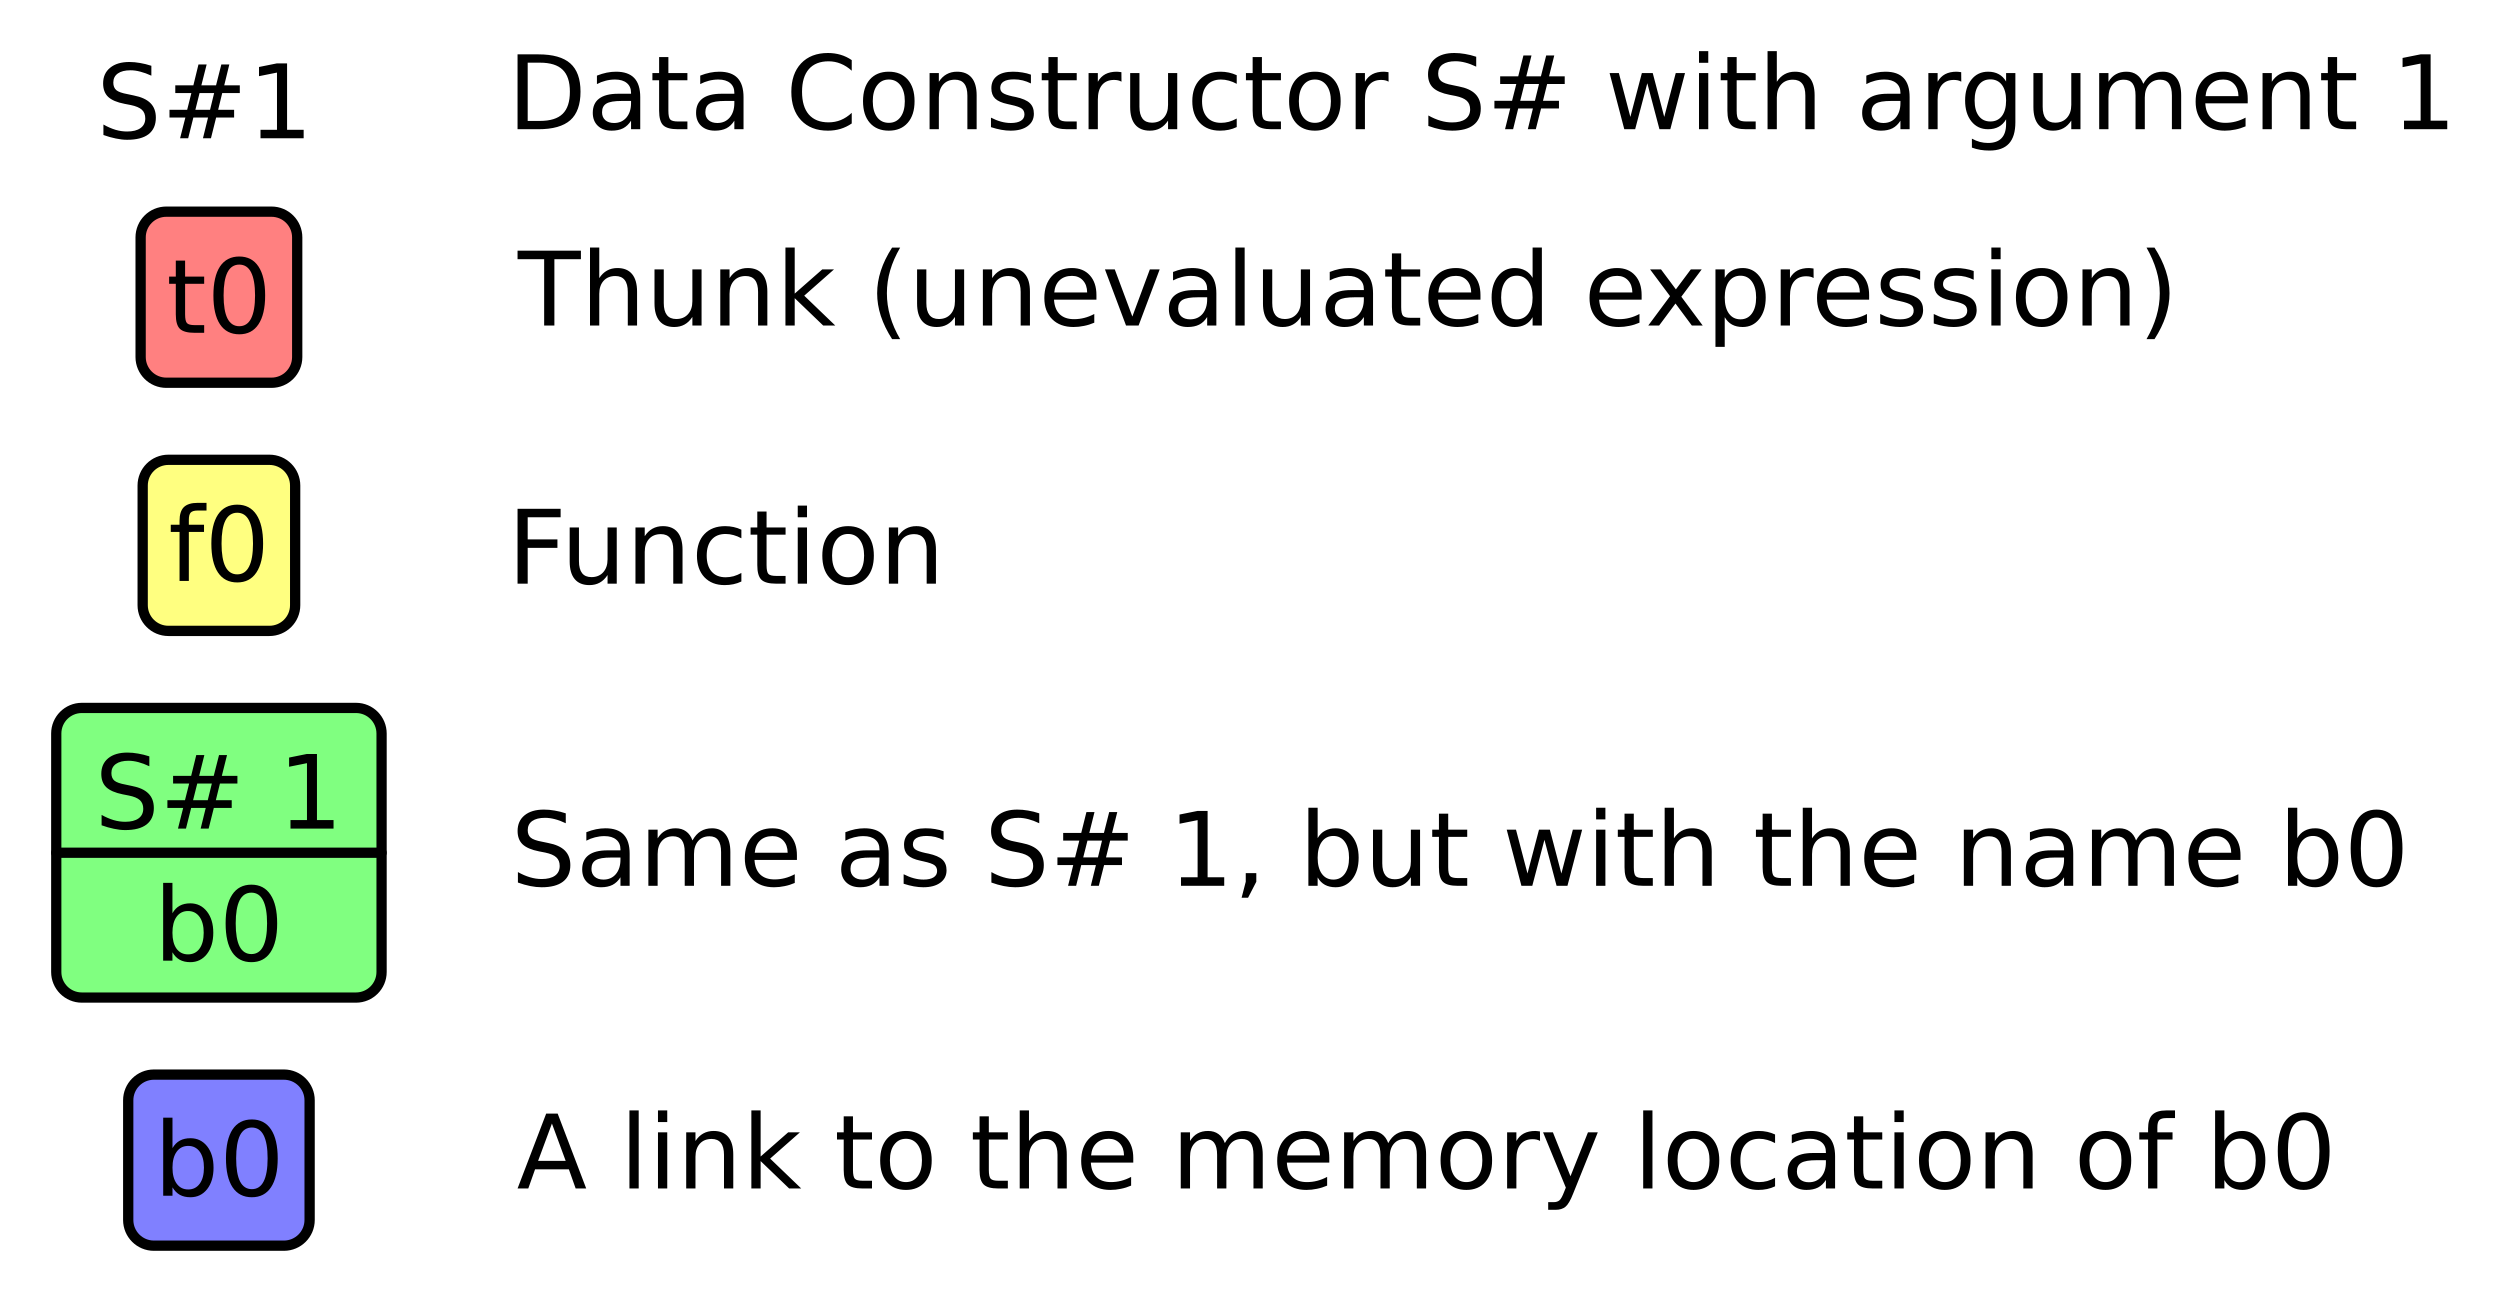
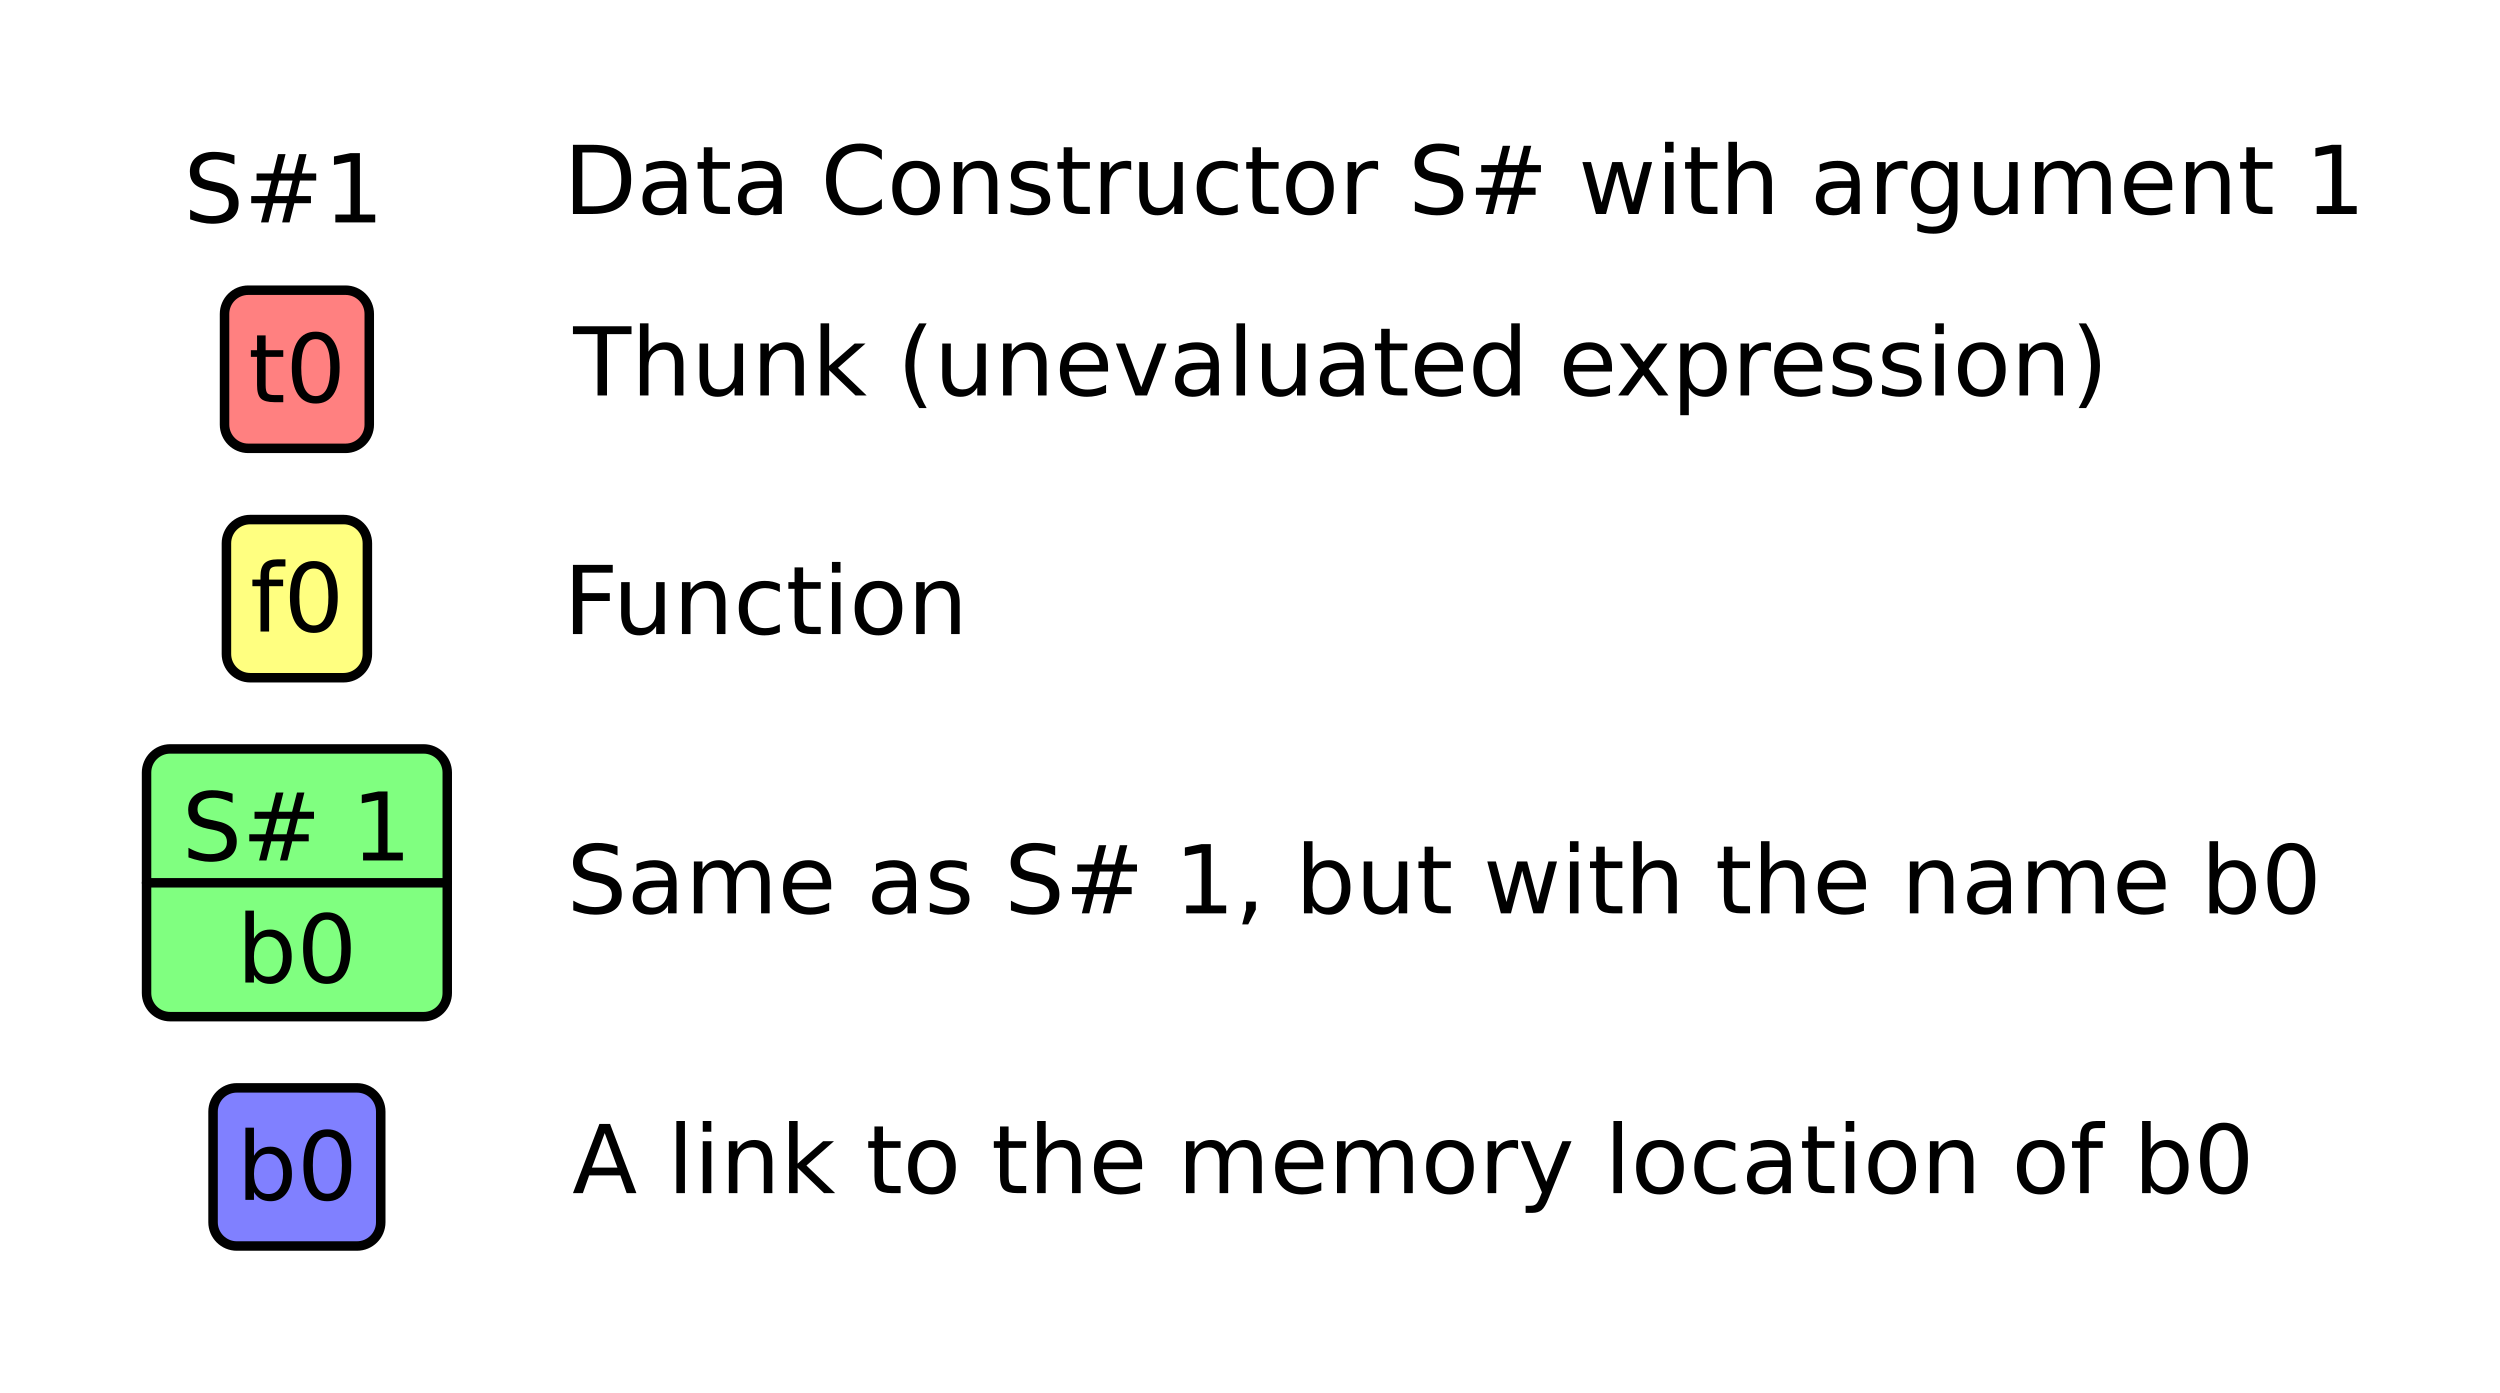
- <svg xmlns="http://www.w3.org/2000/svg" width="488.881" height="254.603" id="svg2" version="1.1">
+ <svg xmlns="http://www.w3.org/2000/svg" width="528.881" height="294.603" id="svg2" version="1.1">
  <defs id="defs4" />
-   <g id="layer1" transform="translate(-246.4756,-63.35042)">
+   <g id="layer1" transform="translate(-226.4756,-43.35042)">
    <g transform="matrix(1.25,0,0,-1.25,256.4757,261.4262)" id="g3012">
      <g id="g3014">
        <path id="path3016" style="fill:#80ff80;fill-opacity:1;fill-rule:nonzero;stroke:#000000;stroke-width:1.602;stroke-linecap:round;stroke-linejoin:miter;stroke-miterlimit:10;stroke-opacity:1;stroke-dasharray:none" d="m 0.801,43.704 0,-37.301 c 0,-2.211 1.793,-4.004 4.004,-4.004 l 42.886,0 c 2.211,0 4.004,1.793 4.004,4.004 l 0,37.301 c 0,2.215 -1.793,4.008 -4.004,4.008 l -42.886,0 c -2.211,0 -4.004,-1.793 -4.004,-4.008 z" />
        <path id="path3018" style="fill:none;stroke:#000000;stroke-width:1.602;stroke-linecap:round;stroke-linejoin:miter;stroke-miterlimit:10;stroke-opacity:1;stroke-dasharray:none" d="m 0.801,25.056 50.894,0" />
        <text xml:space="preserve" style="font-size:16.016px;font-style:normal;font-variant:normal;font-weight:normal;font-stretch:normal;text-align:start;line-height:125%;letter-spacing:0px;word-spacing:0px;text-anchor:start;fill:#000000;fill-opacity:1;stroke:none;font-family:DejaVu Sans;-inkscape-font-specification:DejaVu Sans" x="16.071" y="-8.171" id="text5596" transform="scale(1,-1)">
          <tspan id="tspan5598" x="16.071" y="-8.171">b0</tspan>
        </text>
        <text xml:space="preserve" style="font-size:16.016px;font-style:normal;font-variant:normal;font-weight:normal;font-stretch:normal;text-align:start;line-height:125%;letter-spacing:0px;word-spacing:0px;text-anchor:start;fill:#000000;fill-opacity:1;stroke:none;font-family:DejaVu Sans;-inkscape-font-specification:DejaVu Sans" x="6.786" y="-28.836" id="text5592" transform="scale(1,-1)">
          <tspan id="tspan5594" x="6.786" y="-28.836">S# 1</tspan>
        </text>
      </g>
    </g>
    <g transform="matrix(1.25,0,0,-1.25,273.3701,189.7293)" id="g3060">
      <g id="g3062">
        <path id="path3064" style="fill:#ffff80;fill-opacity:1;fill-rule:nonzero;stroke:#000000;stroke-width:1.608;stroke-linecap:round;stroke-linejoin:miter;stroke-miterlimit:10;stroke-opacity:1;stroke-dasharray:none" d="m 0.805,25.147 0,-18.722 c 0,-2.219 1.8,-4.02 4.019,-4.02 l 15.813,0 c 2.222,0 4.023,1.801 4.023,4.02 l 0,18.722 c 0,2.223 -1.801,4.024 -4.023,4.024 l -15.813,0 c -2.219,0 -4.019,-1.801 -4.019,-4.024 z" />
        <text id="text3066" transform="matrix(1,0,0,-1,4.823543,10.21773)">
          <tspan id="tspan3068" y="0" x="0 5.629" style="font-size:16.083px;font-variant:normal;font-weight:normal;writing-mode:lr-tb;fill:#000000;fill-opacity:1;fill-rule:nonzero;stroke:none;font-family:DejaVu Sans;-inkscape-font-specification:DejaVuSans">f0</tspan>
        </text>
      </g>
    </g>
    <g transform="matrix(1.25,0,0,-1.25,270.5426,309.9543)" id="g3102">
      <g id="g3104">
        <path id="path3106" style="fill:#8080ff;fill-opacity:1;fill-rule:nonzero;stroke:#000000;stroke-width:1.608;stroke-linecap:round;stroke-linejoin:miter;stroke-miterlimit:10;stroke-opacity:1;stroke-dasharray:none" d="m 0.805,25.147 0,-18.722 c 0,-2.219 1.8,-4.02 4.019,-4.02 l 20.336,0 c 2.223,0 4.024,1.801 4.024,4.02 l 0,18.722 c 0,2.223 -1.801,4.024 -4.024,4.024 l -20.336,0 c -2.219,0 -4.019,-1.801 -4.019,-4.024 z" />
        <text id="text3108" transform="matrix(1,0,0,-1,4.824073,10.21773)">
          <tspan id="tspan3110" y="0" x="0 10.116" style="font-size:16.083px;font-variant:normal;font-weight:normal;writing-mode:lr-tb;fill:#000000;fill-opacity:1;fill-rule:nonzero;stroke:none;font-family:DejaVu Sans;-inkscape-font-specification:DejaVuSans">b0</tspan>
        </text>
      </g>
    </g>
    <g id="g3146" transform="matrix(1.25,0,0,-1.25,272.9695,141.2048)">
      <path d="m 0.805,25.147 0,-18.722 c 0,-2.219 1.8,-4.02 4.019,-4.02 l 16.453,0 c 2.223,0 4.024,1.801 4.024,4.02 l 0,18.722 c 0,2.223 -1.801,4.024 -4.024,4.024 l -16.453,0 c -2.219,0 -4.019,-1.801 -4.019,-4.024 z" style="fill:#ff8080;fill-opacity:1;fill-rule:nonzero;stroke:#000000;stroke-width:1.608;stroke-linecap:round;stroke-linejoin:miter;stroke-miterlimit:10;stroke-opacity:1;stroke-dasharray:none" id="path3148" />
      <text transform="matrix(1,0,0,-1,4.823723,10.21773)" id="text3150">
        <tspan style="font-size:16.083px;font-variant:normal;font-weight:normal;writing-mode:lr-tb;fill:#000000;fill-opacity:1;fill-rule:nonzero;stroke:none;font-family:DejaVu Sans;-inkscape-font-specification:DejaVuSans" x="0 6.272" y="0" id="tspan3152">t0</tspan>
      </text>
    </g>
    <g id="g3188" transform="matrix(1.25,0,0,-1.25,266.6386,92.67926)">
      <text transform="matrix(1,0,0,-1,-1.060159,1.827738)" id="text3190">
        <tspan style="font-size:16.083px;font-variant:normal;font-weight:normal;writing-mode:lr-tb;fill:#000000;fill-opacity:1;fill-rule:nonzero;stroke:none;font-family:DejaVu Sans;-inkscape-font-specification:DejaVuSans" x="0 10.116 28.547" y="0" id="tspan3192">S#1</tspan>
      </text>
    </g>
    <text id="text3198" y="88.622" x="345.714" style="font-size:20.1px;font-style:normal;font-variant:normal;font-weight:normal;font-stretch:normal;line-height:125%;letter-spacing:0px;word-spacing:0px;fill:#000000;fill-opacity:1;stroke:none;font-family:DejaVu Sans;-inkscape-font-specification:DejaVu Sans" xml:space="preserve">
      <tspan y="88.622" x="345.714" id="tspan3200">Data Constructor S# with argument 1</tspan>
    </text>
    <text id="text3202" y="127.015" x="347.746" style="font-size:20.1px;font-style:normal;font-variant:normal;font-weight:normal;font-stretch:normal;line-height:125%;letter-spacing:0px;word-spacing:0px;fill:#000000;fill-opacity:1;stroke:none;font-family:DejaVu Sans;-inkscape-font-specification:DejaVu Sans" xml:space="preserve">
      <tspan y="127.015" x="347.746" id="tspan3204">Thunk (unevaluated expression)</tspan>
    </text>
    <text id="text3206" y="177.488" x="345.714" style="font-size:20.1px;font-style:normal;font-variant:normal;font-weight:normal;font-stretch:normal;line-height:125%;letter-spacing:0px;word-spacing:0px;fill:#000000;fill-opacity:1;stroke:none;font-family:DejaVu Sans;-inkscape-font-specification:DejaVu Sans" xml:space="preserve">
      <tspan y="177.488" x="345.714" id="tspan3208">Function</tspan>
    </text>
    <text id="text3210" y="236.575" x="346.362" style="font-size:20.1px;font-style:normal;font-variant:normal;font-weight:normal;font-stretch:normal;line-height:125%;letter-spacing:0px;word-spacing:0px;fill:#000000;fill-opacity:1;stroke:none;font-family:DejaVu Sans;-inkscape-font-specification:DejaVu Sans" xml:space="preserve">
      <tspan y="236.575" x="346.362" id="tspan3212">Same as S# 1, but with the name b0</tspan>
    </text>
    <text id="text3214" y="295.764" x="347.53" style="font-size:20.1px;font-style:normal;font-variant:normal;font-weight:normal;font-stretch:normal;line-height:125%;letter-spacing:0px;word-spacing:0px;fill:#000000;fill-opacity:1;stroke:none;font-family:DejaVu Sans;-inkscape-font-specification:DejaVu Sans" xml:space="preserve">
      <tspan y="295.764" x="347.53" id="tspan3216">A link to the memory location of b0</tspan>
    </text>
  </g>
</svg>
